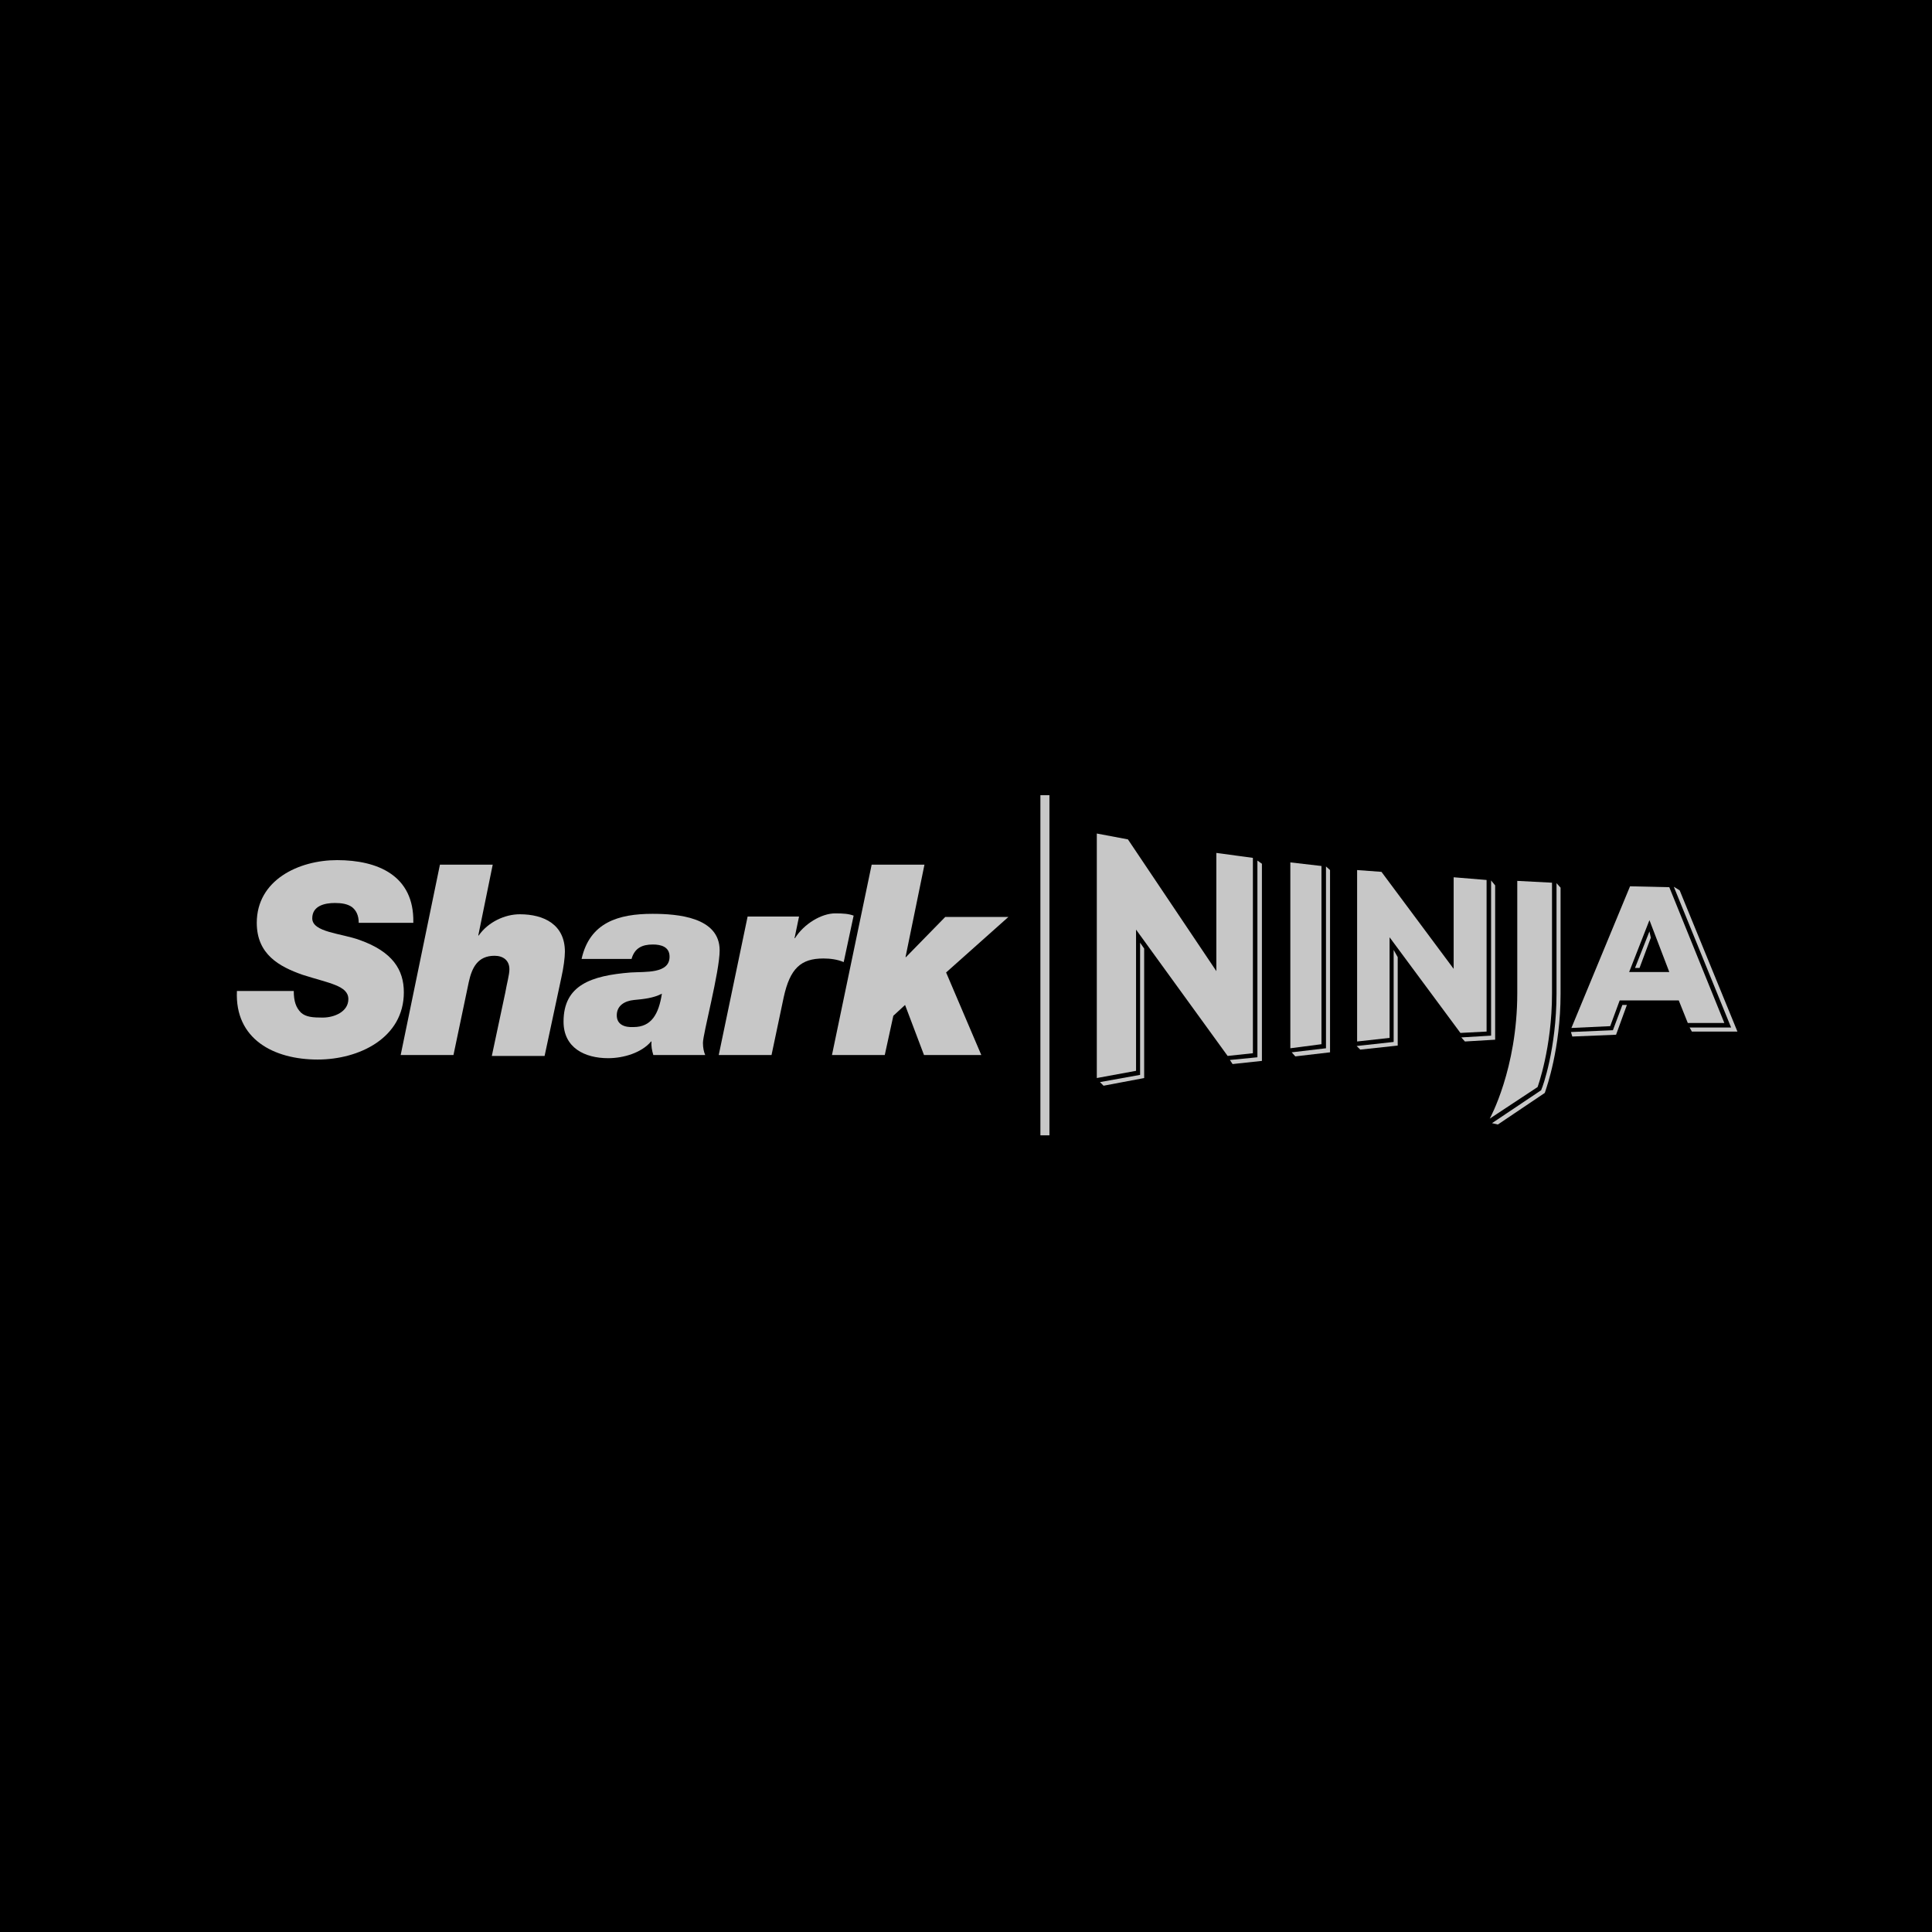
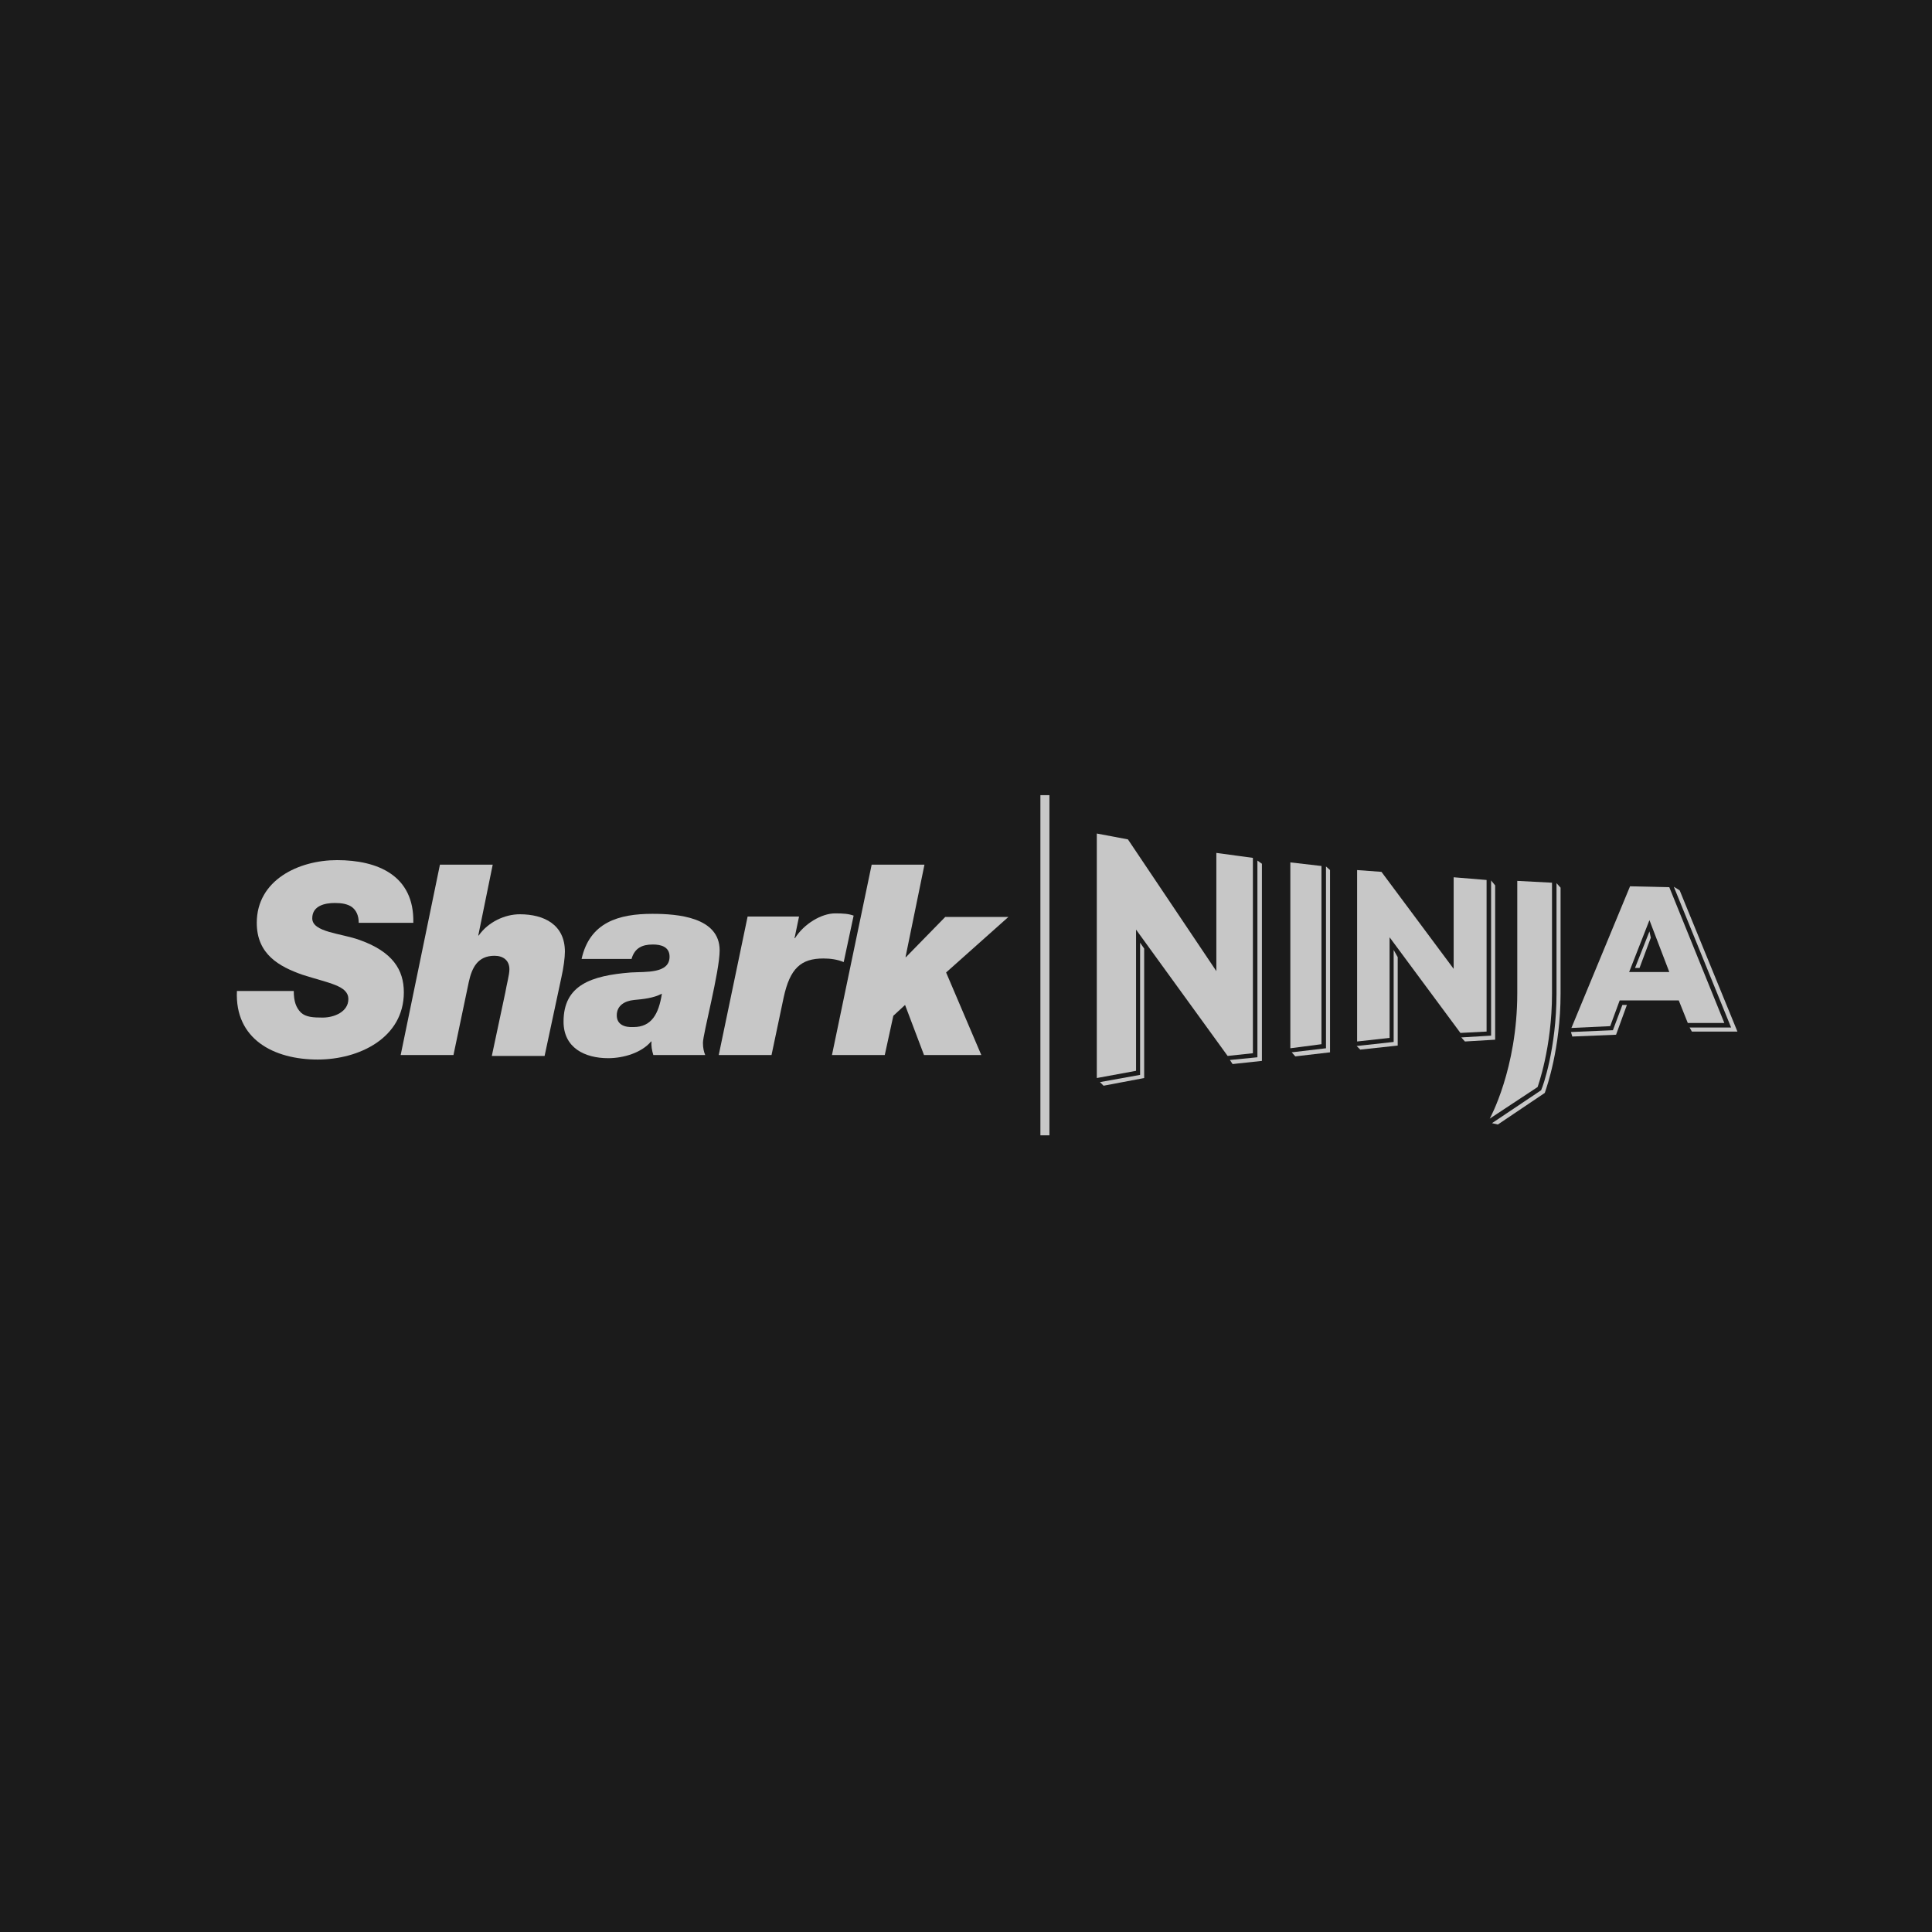
<svg xmlns="http://www.w3.org/2000/svg" viewBox="0 0 192 192" width="192" height="192">
-   <rect width="192" height="192" fill="#000000" />
+   <rect width="192" height="192" fill="#1B1B1B" />
  <svg width="149.682" height="35.374" viewBox="0 0 123 29" fill="none" x="23.41" y="78.104">
    <path d="M66.463 0.721H65.726V28.5H66.463V0.721Z" fill="#C7C7C7" />
    <path d="M103.084 27.616L106.916 25.037L106.99 24.816C107.027 24.669 108.205 21.463 108.205 16.932V8.274L107.874 7.906V16.932C107.874 21.39 106.732 24.595 106.658 24.706L106.621 24.816L102.605 27.506L103.084 27.616Z" fill="#C7C7C7" />
    <path d="M70.884 24.448L74.2 23.821V13.248L73.868 12.769V23.563L70.59 24.153L70.884 24.448Z" fill="#C7C7C7" />
    <path d="M83.448 6.063V22.126L81.2 22.347L81.421 22.679L83.816 22.421V6.321L83.448 6.063Z" fill="#C7C7C7" />
    <path d="M86.542 22.053L89.379 21.721V6.837L89.048 6.542V21.39L86.248 21.721L86.542 22.053Z" fill="#C7C7C7" />
    <path d="M100.395 20.837L102.863 20.69V8.09L102.532 7.684V20.358L100.1 20.505L100.395 20.837Z" fill="#C7C7C7" />
    <path d="M94.574 13.358V20.874L91.553 21.206L91.847 21.5L94.905 21.169V13.948L94.574 13.358Z" fill="#C7C7C7" />
    <path d="M114.653 14.832L115.574 12.363L115.463 11.847L114.284 14.832H114.653Z" fill="#C7C7C7" />
    <path d="M113.253 17.853L112.479 19.916L109.053 20.063L109.163 20.432L112.737 20.284L113.621 17.853H113.253Z" fill="#C7C7C7" />
    <path d="M117.453 8.2L122.132 19.695H118.742L118.927 20.026H122.648L117.932 8.495L117.453 8.2Z" fill="#C7C7C7" />
    <path d="M81.016 22.016L73.537 11.7V23.232L70.332 23.821V3.853L72.874 4.332L80.095 15.09V5.437L83.079 5.842V21.795L81.016 22.016Z" fill="#C7C7C7" />
    <path d="M88.679 21.058V6.505L86.137 6.211V21.39L88.679 21.058Z" fill="#C7C7C7" />
    <path d="M93.579 6.984L91.59 6.837V20.837L94.242 20.542V12.326L100.026 20.137L102.163 20.026V7.647L99.474 7.426V14.905L93.579 6.984Z" fill="#C7C7C7" />
    <path d="M117.084 15.163H113.805L115.463 10.927L117.084 15.163ZM113.879 8.163L109.09 19.732L112.258 19.584L113.032 17.484H117.858L118.595 19.326H121.579L117.084 8.237L113.879 8.163Z" fill="#C7C7C7" />
    <path d="M106.327 24.558C106.327 24.558 107.506 21.353 107.506 16.932V7.869L104.669 7.721V16.895C104.669 23.084 102.421 27.137 102.421 27.137L106.327 24.558Z" fill="#C7C7C7" />
    <path d="M14.516 11.111C14.589 7.279 11.605 6.026 8.29 6.026C5.158 6.026 1.732 7.647 1.732 11.147C1.732 13.726 3.574 14.721 5.453 15.384C7.626 16.084 9.211 16.268 9.211 17.374C9.211 18.405 8.068 18.884 7.111 18.884C6.337 18.884 5.747 18.847 5.342 18.479C4.937 18.074 4.753 17.558 4.753 16.711H0.111C-0.074 20.653 3.132 22.311 6.705 22.311C10.095 22.311 13.742 20.542 13.742 16.821C13.742 14.979 12.821 13.505 10.132 12.547C8.621 11.995 6.263 11.921 6.263 10.779C6.263 9.747 7.295 9.526 8.105 9.526C8.658 9.526 9.137 9.6 9.505 9.858C9.837 10.116 10.058 10.521 10.058 11.147H14.516V11.111Z" fill="#C7C7C7" />
    <path d="M13.484 21.942H17.795L19.047 15.974C19.305 14.795 19.784 13.837 21.148 13.837C21.848 13.837 22.363 14.205 22.363 14.942C22.363 15.384 22.142 16.158 22.032 16.821L20.927 22.016H25.237L26.6 15.642C26.784 14.832 26.895 13.984 26.895 13.505C26.895 11.295 25.2 10.447 23.211 10.447C21.995 10.447 20.632 11.074 19.858 12.179H19.821L21 6.395H16.69L13.484 21.942Z" fill="#C7C7C7" />
    <path d="M32.347 14.058C32.605 13.211 33.195 12.916 34.079 12.916C34.742 12.916 35.442 13.1 35.442 13.911C35.442 15.311 33.489 15.126 32.274 15.2C29.032 15.458 26.784 16.232 26.784 19.216C26.784 21.353 28.516 22.2 30.432 22.2C31.684 22.2 33.158 21.758 33.932 20.837H33.968C33.931 21.205 34.005 21.574 34.116 21.942H38.353C38.242 21.684 38.168 21.353 38.168 20.948C38.168 20.211 39.532 15.126 39.532 13.395C39.532 10.668 36.068 10.411 34.042 10.411C31.279 10.411 28.921 11.111 28.258 14.095H32.347V14.058ZM31.131 18.7C31.131 17.89 31.795 17.521 32.532 17.448C33.305 17.374 34.116 17.3 34.816 16.932C34.558 18.59 33.968 19.658 32.495 19.658C31.795 19.695 31.131 19.474 31.131 18.7Z" fill="#C7C7C7" />
    <path d="M39.458 21.942H43.769L44.763 17.226C45.279 14.868 46.163 14.058 48.005 14.058C48.558 14.058 49.148 14.132 49.663 14.353L50.474 10.558C50.069 10.411 49.663 10.374 48.963 10.374C47.858 10.374 46.421 11.221 45.684 12.4H45.648L46.016 10.632H41.816L39.458 21.942Z" fill="#C7C7C7" />
    <path d="M51.947 6.395L48.705 21.942H53.016L53.716 18.737L54.674 17.853L56.221 21.942H60.9L58.026 15.2L63.111 10.668H57.953L54.747 13.947H54.711L56.258 6.395H51.947Z" fill="#C7C7C7" />
  </svg>
</svg>
